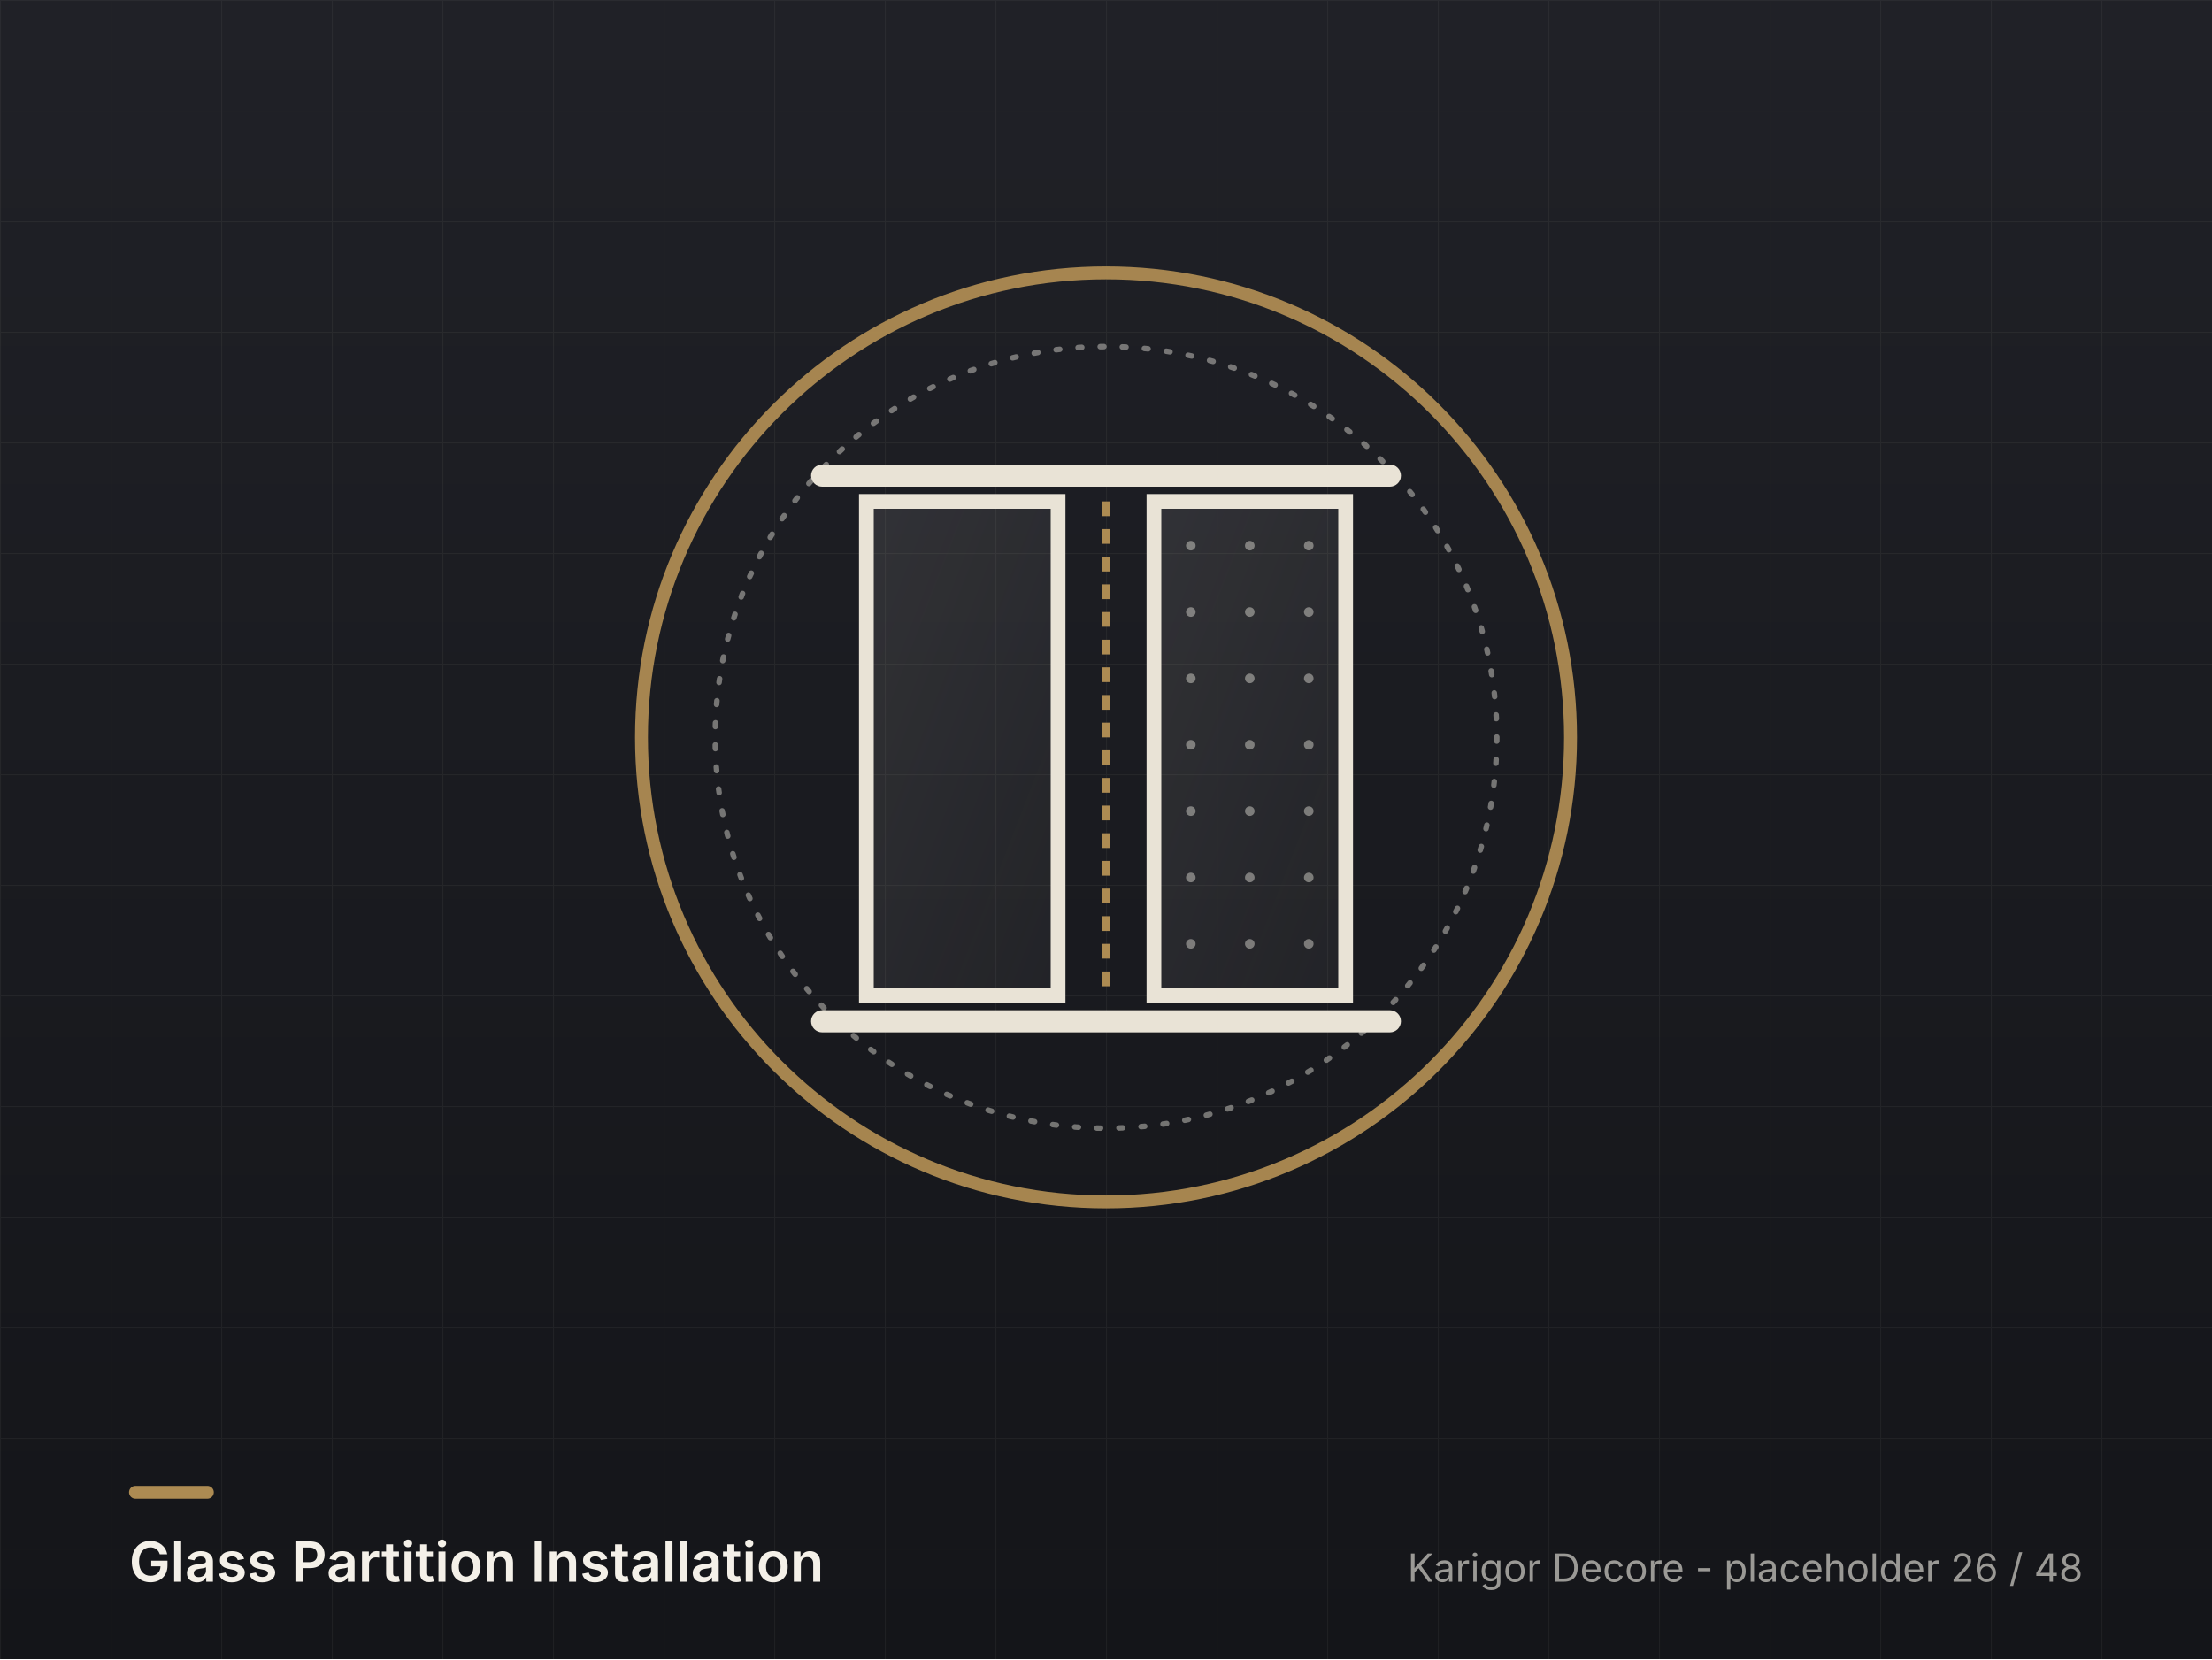
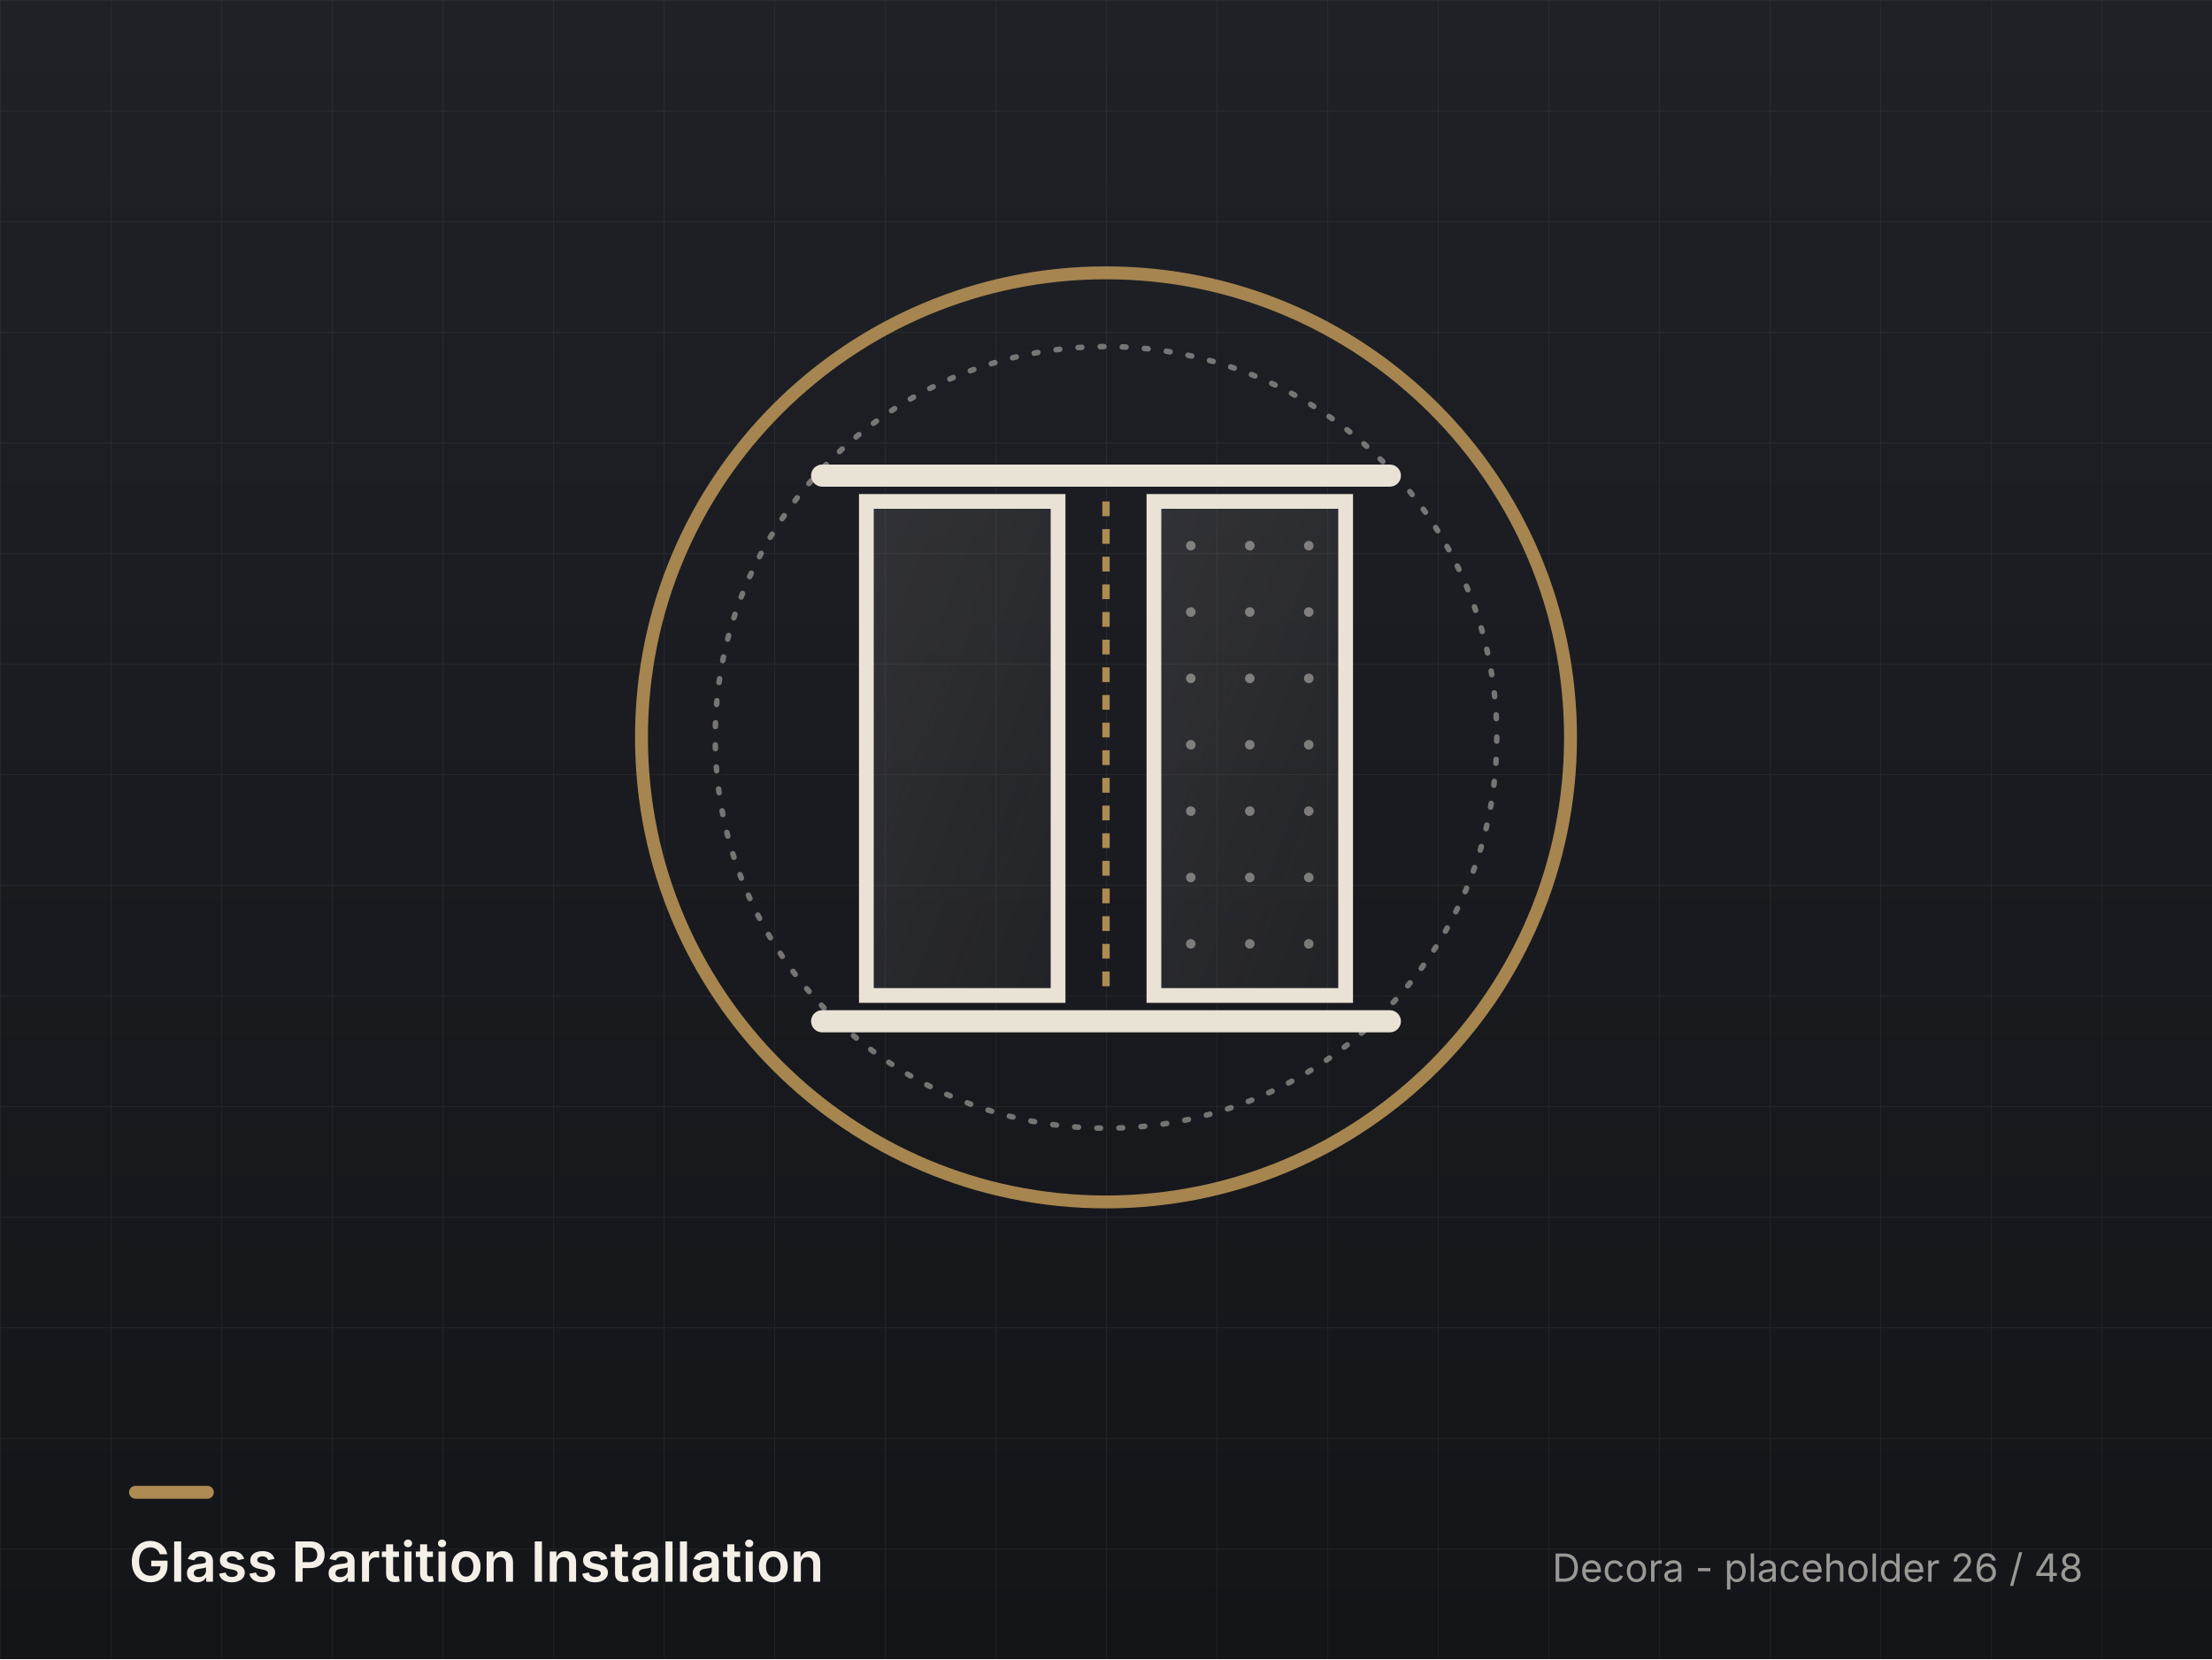
- <svg xmlns="http://www.w3.org/2000/svg" viewBox="0 0 1200 900" width="1200" height="900" role="img" aria-label="Glass Partition Installation - Karigor Decore placeholder image">
+ <svg xmlns="http://www.w3.org/2000/svg" viewBox="0 0 1200 900" width="1200" height="900" role="img" aria-label="Glass Partition Installation - Decora placeholder image">
  <defs>
    <linearGradient id="bg" x1="0" y1="0" x2="0" y2="1">
      <stop offset="0" stop-color="#202127" />
      <stop offset="1" stop-color="#141519" />
    </linearGradient>
    <linearGradient id="glassGrad" x1="0" y1="0" x2="1" y2="1">
      <stop offset="0" stop-color="rgba(244,240,232,0.10)" />
      <stop offset="1" stop-color="rgba(244,240,232,0.04)" />
    </linearGradient>
    <pattern id="grid" width="60" height="60" patternUnits="userSpaceOnUse">
      <path d="M60 0H0V60" fill="none" stroke="rgba(244,240,232,0.05)" stroke-width="1" />
    </pattern>
  </defs>
  <rect width="1200" height="900" fill="url(#bg)" />
  <rect width="1200" height="900" fill="url(#grid)" />
  <circle cx="600" cy="400" r="252" fill="none" stroke="#ad8b52" stroke-width="7" opacity="0.95" />
  <circle cx="600" cy="400" r="212" fill="none" stroke="rgba(244,240,232,0.42)" stroke-width="3" stroke-dasharray="2 10" stroke-linecap="round" />
  <rect x="470" y="272" width="104" height="268" fill="url(#glassGrad)" stroke="#e9e3d6" stroke-width="8" />
  <rect x="626" y="272" width="104" height="268" fill="url(#glassGrad)" stroke="#e9e3d6" stroke-width="8" />
  <circle cx="646" cy="296" r="2.6" fill="rgba(244,240,232,0.42)" />
  <circle cx="678" cy="296" r="2.6" fill="rgba(244,240,232,0.42)" />
  <circle cx="710" cy="296" r="2.6" fill="rgba(244,240,232,0.42)" />
  <circle cx="646" cy="332" r="2.6" fill="rgba(244,240,232,0.42)" />
  <circle cx="678" cy="332" r="2.6" fill="rgba(244,240,232,0.42)" />
  <circle cx="710" cy="332" r="2.6" fill="rgba(244,240,232,0.42)" />
  <circle cx="646" cy="368" r="2.6" fill="rgba(244,240,232,0.42)" />
  <circle cx="678" cy="368" r="2.6" fill="rgba(244,240,232,0.42)" />
  <circle cx="710" cy="368" r="2.6" fill="rgba(244,240,232,0.42)" />
  <circle cx="646" cy="404" r="2.6" fill="rgba(244,240,232,0.42)" />
  <circle cx="678" cy="404" r="2.6" fill="rgba(244,240,232,0.42)" />
  <circle cx="710" cy="404" r="2.6" fill="rgba(244,240,232,0.42)" />
  <circle cx="646" cy="440" r="2.6" fill="rgba(244,240,232,0.42)" />
  <circle cx="678" cy="440" r="2.6" fill="rgba(244,240,232,0.42)" />
  <circle cx="710" cy="440" r="2.6" fill="rgba(244,240,232,0.42)" />
  <circle cx="646" cy="476" r="2.6" fill="rgba(244,240,232,0.42)" />
  <circle cx="678" cy="476" r="2.6" fill="rgba(244,240,232,0.42)" />
  <circle cx="710" cy="476" r="2.6" fill="rgba(244,240,232,0.42)" />
  <circle cx="646" cy="512" r="2.6" fill="rgba(244,240,232,0.42)" />
  <circle cx="678" cy="512" r="2.6" fill="rgba(244,240,232,0.42)" />
  <circle cx="710" cy="512" r="2.6" fill="rgba(244,240,232,0.42)" />
  <rect x="440" y="252" width="320" height="12" rx="6" fill="#e9e3d6" />
  <rect x="440" y="548" width="320" height="12" rx="6" fill="#e9e3d6" />
  <line x1="600" y1="272" x2="600" y2="540" stroke="#ad8b52" stroke-width="4" stroke-dasharray="8 7" />
  <g font-family="'Sora','Inter',system-ui,sans-serif">
    <rect x="70" y="806" width="46" height="7" rx="3.5" fill="#ad8b52" />
    <text x="70" y="858" font-size="30" font-weight="600" fill="#f4f0e8">Glass Partition Installation</text>
-     <text x="1130" y="858" font-size="21" fill="rgba(244,240,232,0.60)" text-anchor="end">Karigor Decore - placeholder 26 / 48</text>
+     <text x="1130" y="858" font-size="21" fill="rgba(244,240,232,0.60)" text-anchor="end">Decora - placeholder 26 / 48</text>
  </g>
</svg>
